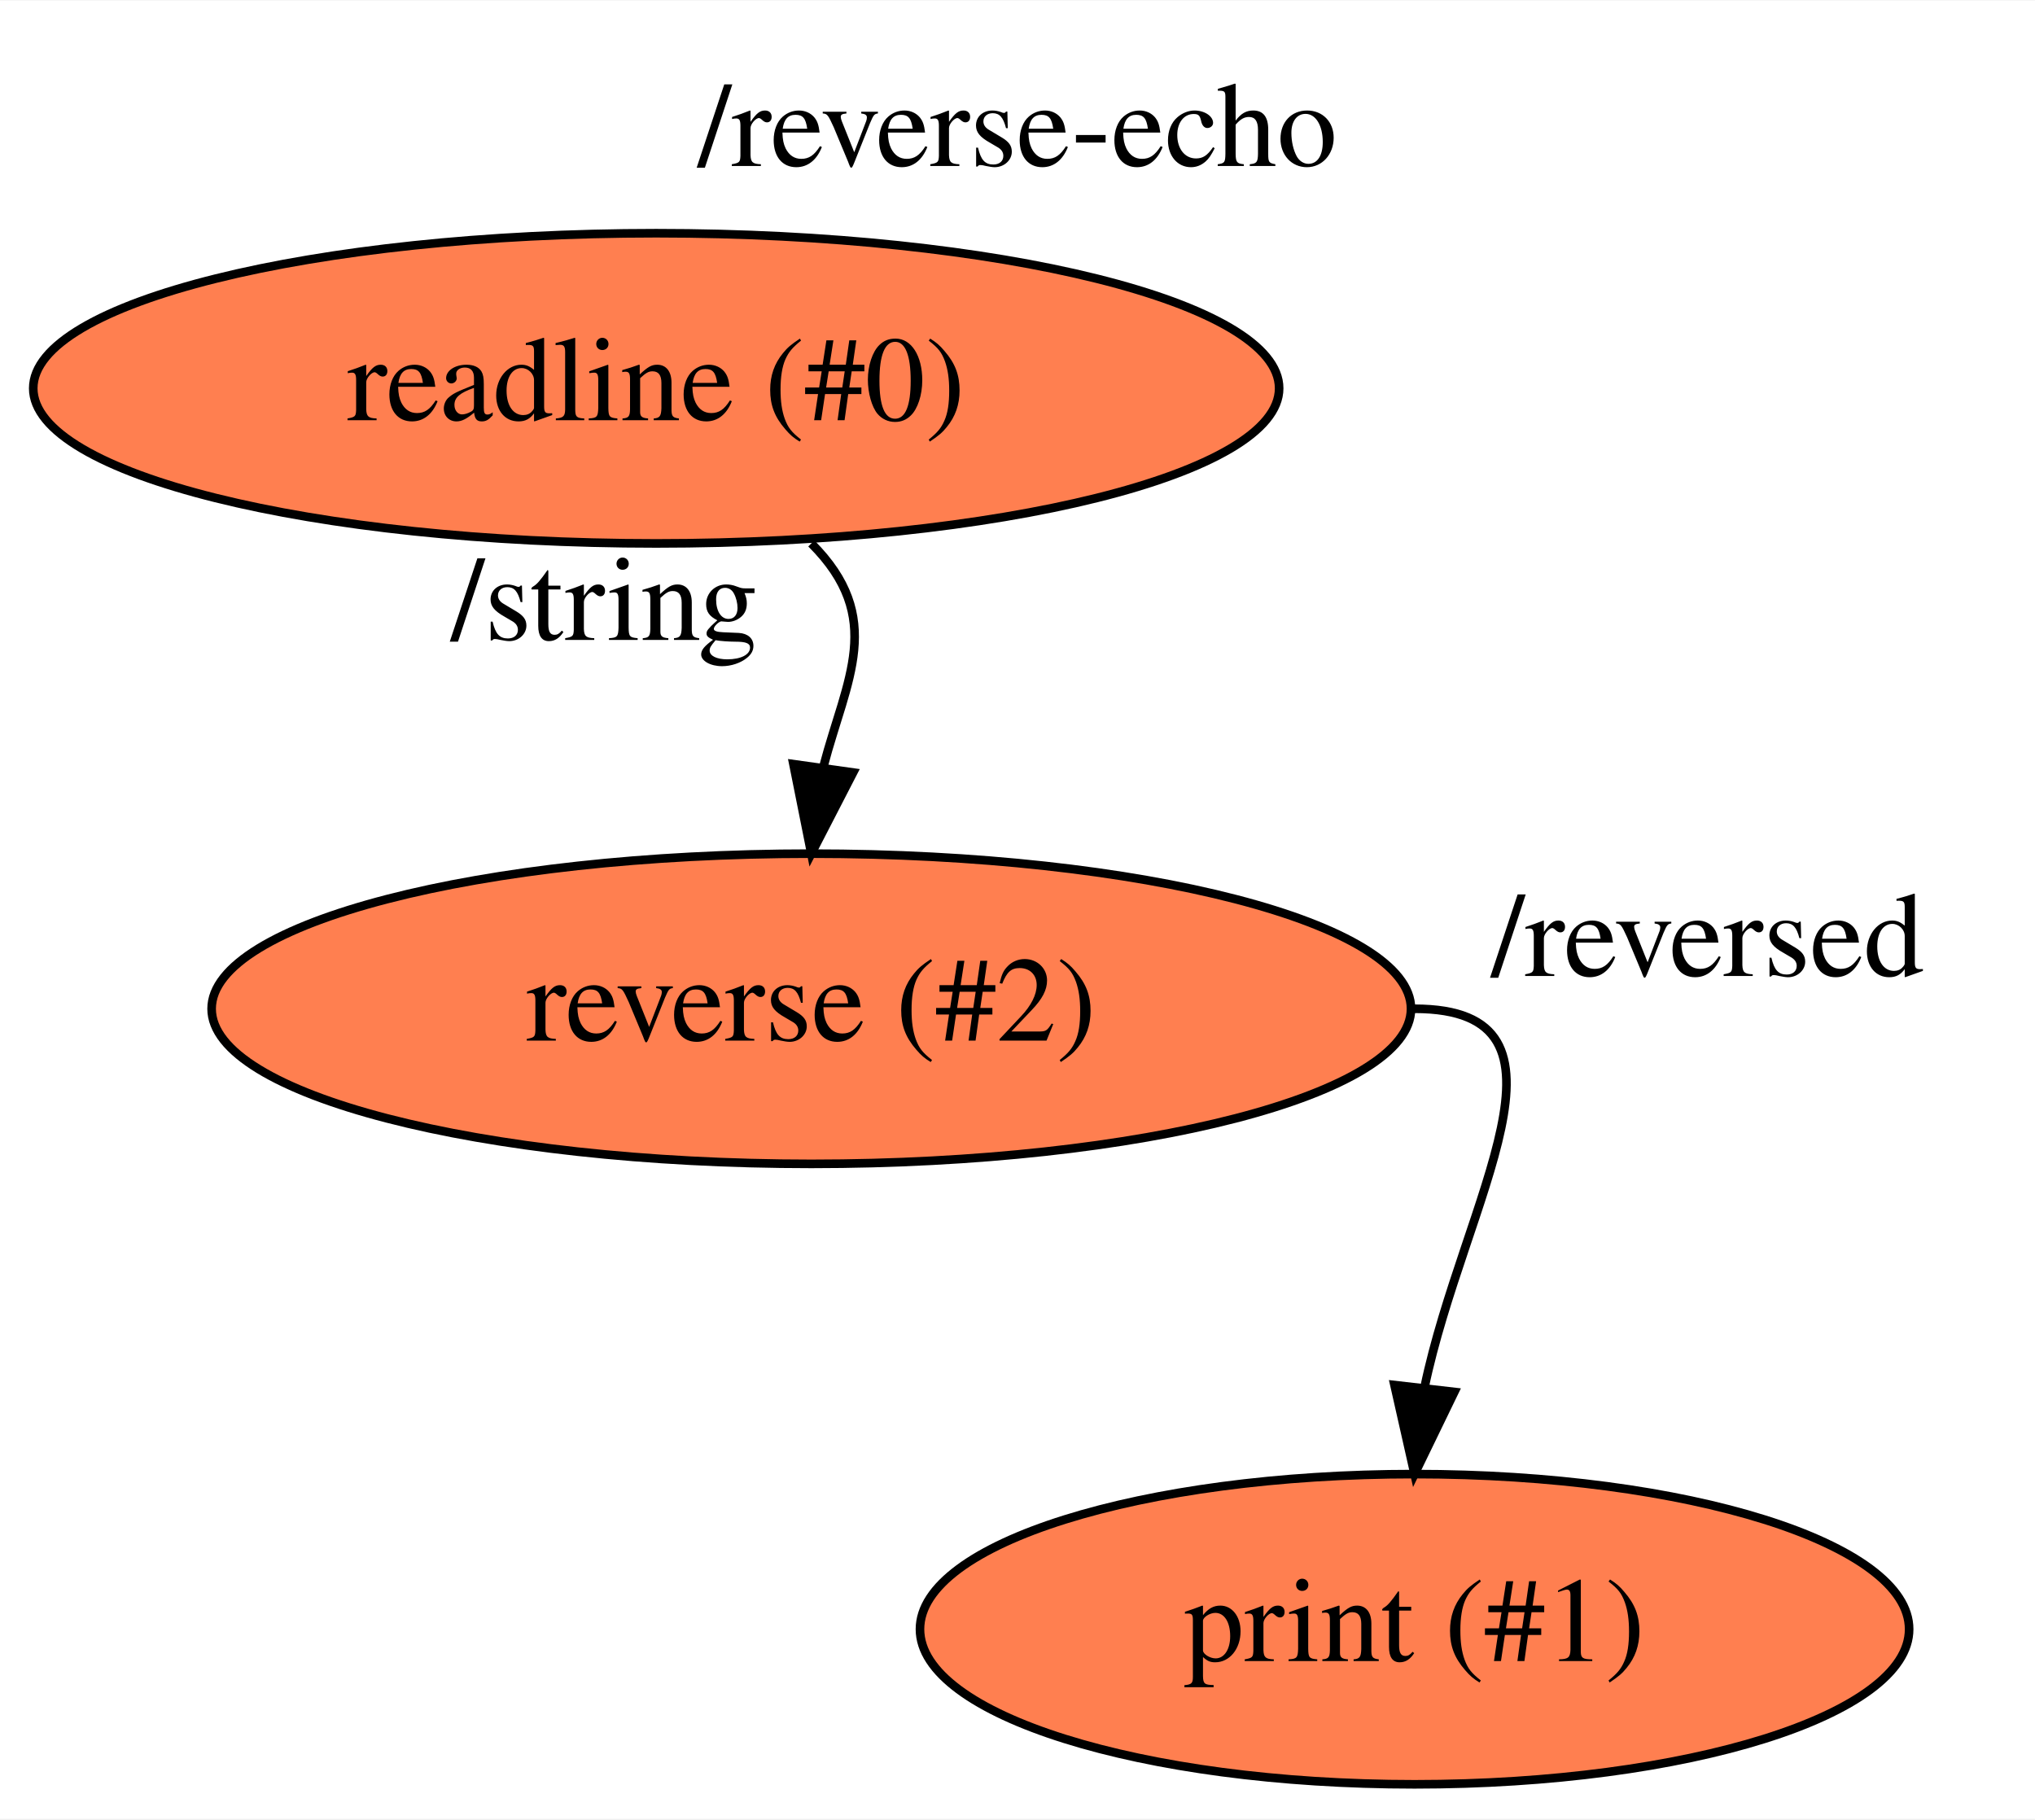
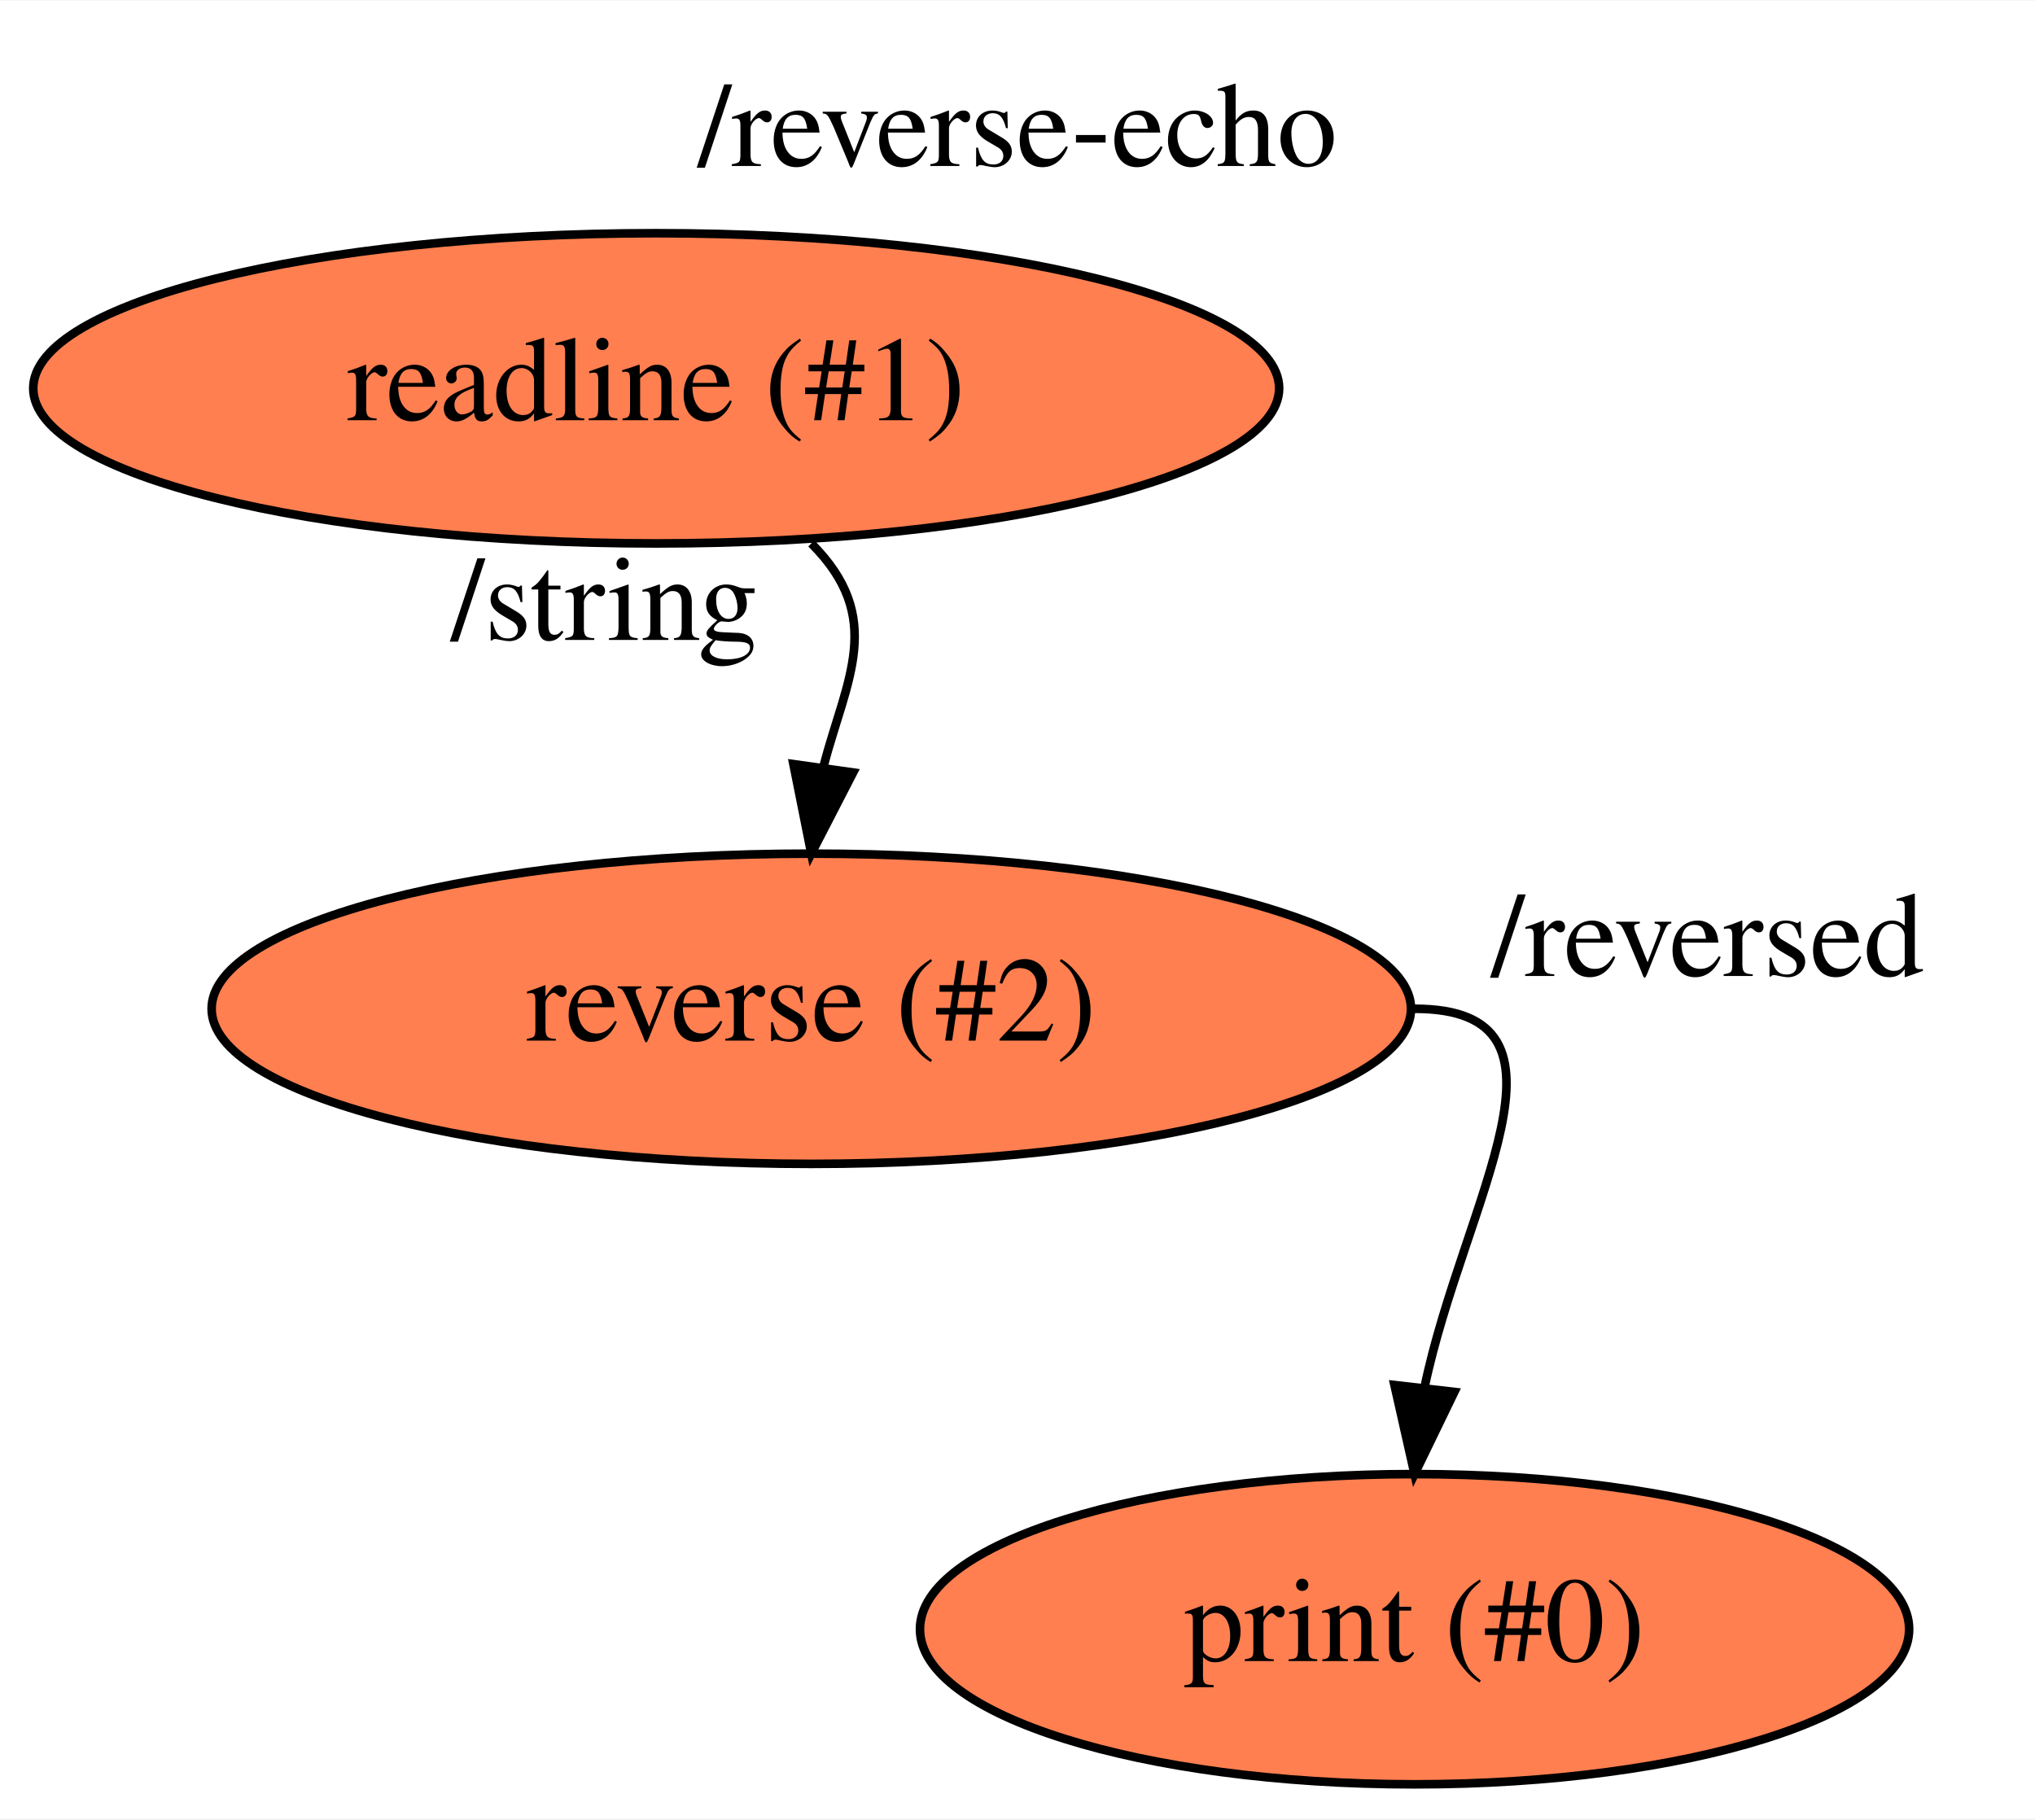
<svg xmlns="http://www.w3.org/2000/svg" xmlns:xlink="http://www.w3.org/1999/xlink" width="236pt" height="211pt" viewBox="0.00 0.00 236.14 211.00">
  <g id="graph0" class="graph" transform="scale(1 1) rotate(0) translate(4 207)">
    <polygon fill="#ffffff" stroke="transparent" points="-4,4 -4,-207 232.144,-207 232.144,4 -4,4" />
    <text text-anchor="middle" x="114.072" y="-187.8" font-family="Times,serif" font-size="14.00" fill="#000000">/reverse-echo</text>
    <g id="node1" class="node">
      <g id="a_node1">
-         <a xlink:href="file:///home/travis/build/andrewdavidmackenzie/flow/flowr/src/lib/flowruntime/stdio/readline.html" xlink:title="readline (#0)">
+         <a xlink:href="file:///home/travis/build/andrewdavidmackenzie/flow/flowr/src/lib/flowruntime/stdio/readline.html" xlink:title="readline (#1)">
          <ellipse fill="#ff7f50" stroke="#000000" cx="72.144" cy="-162" rx="72.287" ry="18" />
-           <text text-anchor="middle" x="72.144" y="-158.3" font-family="Times,serif" font-size="14.00" fill="#000000">readline (#0)</text>
+           <text text-anchor="middle" x="72.144" y="-158.3" font-family="Times,serif" font-size="14.00" fill="#000000">readline (#1)</text>
        </a>
      </g>
    </g>
    <g id="node2" class="node">
      <g id="a_node2">
        <a xlink:href="file:///home/travis/build/andrewdavidmackenzie/flow/samples/reverse-echo/reverse/reverse.html" xlink:title="reverse (#2)">
          <ellipse fill="#ff7f50" stroke="#000000" cx="90.144" cy="-90" rx="69.588" ry="18" />
          <text text-anchor="middle" x="90.144" y="-86.3" font-family="Times,serif" font-size="14.00" fill="#000000">reverse (#2)</text>
        </a>
      </g>
    </g>
    <g id="edge1" class="edge">
      <path fill="none" stroke="#000000" d="M90.144,-144C98.806,-135.338 94.204,-128.216 91.571,-118.173" />
      <polygon fill="#000000" stroke="#000000" points="94.999,-117.417 90.144,-108 88.067,-118.389 94.999,-117.417" />
      <text text-anchor="middle" x="66.144" y="-132.8" font-family="Times,serif" font-size="14.00" fill="#000000">/string</text>
    </g>
    <g id="node3" class="node">
      <g id="a_node3">
-         <a xlink:href="file:///home/travis/build/andrewdavidmackenzie/flow/flowr/src/lib/flowruntime/stdio/stdout.html" xlink:title="print (#1)">
+         <a xlink:href="file:///home/travis/build/andrewdavidmackenzie/flow/flowr/src/lib/flowruntime/stdio/stdout.html" xlink:title="print (#0)">
          <ellipse fill="#ff7f50" stroke="#000000" cx="160.144" cy="-18" rx="57.391" ry="18" />
-           <text text-anchor="middle" x="160.144" y="-14.3" font-family="Times,serif" font-size="14.00" fill="#000000">print (#1)</text>
+           <text text-anchor="middle" x="160.144" y="-14.3" font-family="Times,serif" font-size="14.00" fill="#000000">print (#0)</text>
        </a>
      </g>
    </g>
    <g id="edge2" class="edge">
      <path fill="none" stroke="#000000" d="M160.144,-90C180.862,-90 165.809,-67.642 161.305,-46.088" />
      <polygon fill="#000000" stroke="#000000" points="164.765,-45.534 160.144,-36 157.811,-46.335 164.765,-45.534" />
      <text text-anchor="middle" x="194.144" y="-93.8" font-family="Times,serif" font-size="14.00" fill="#000000">/reversed</text>
    </g>
  </g>
</svg>
